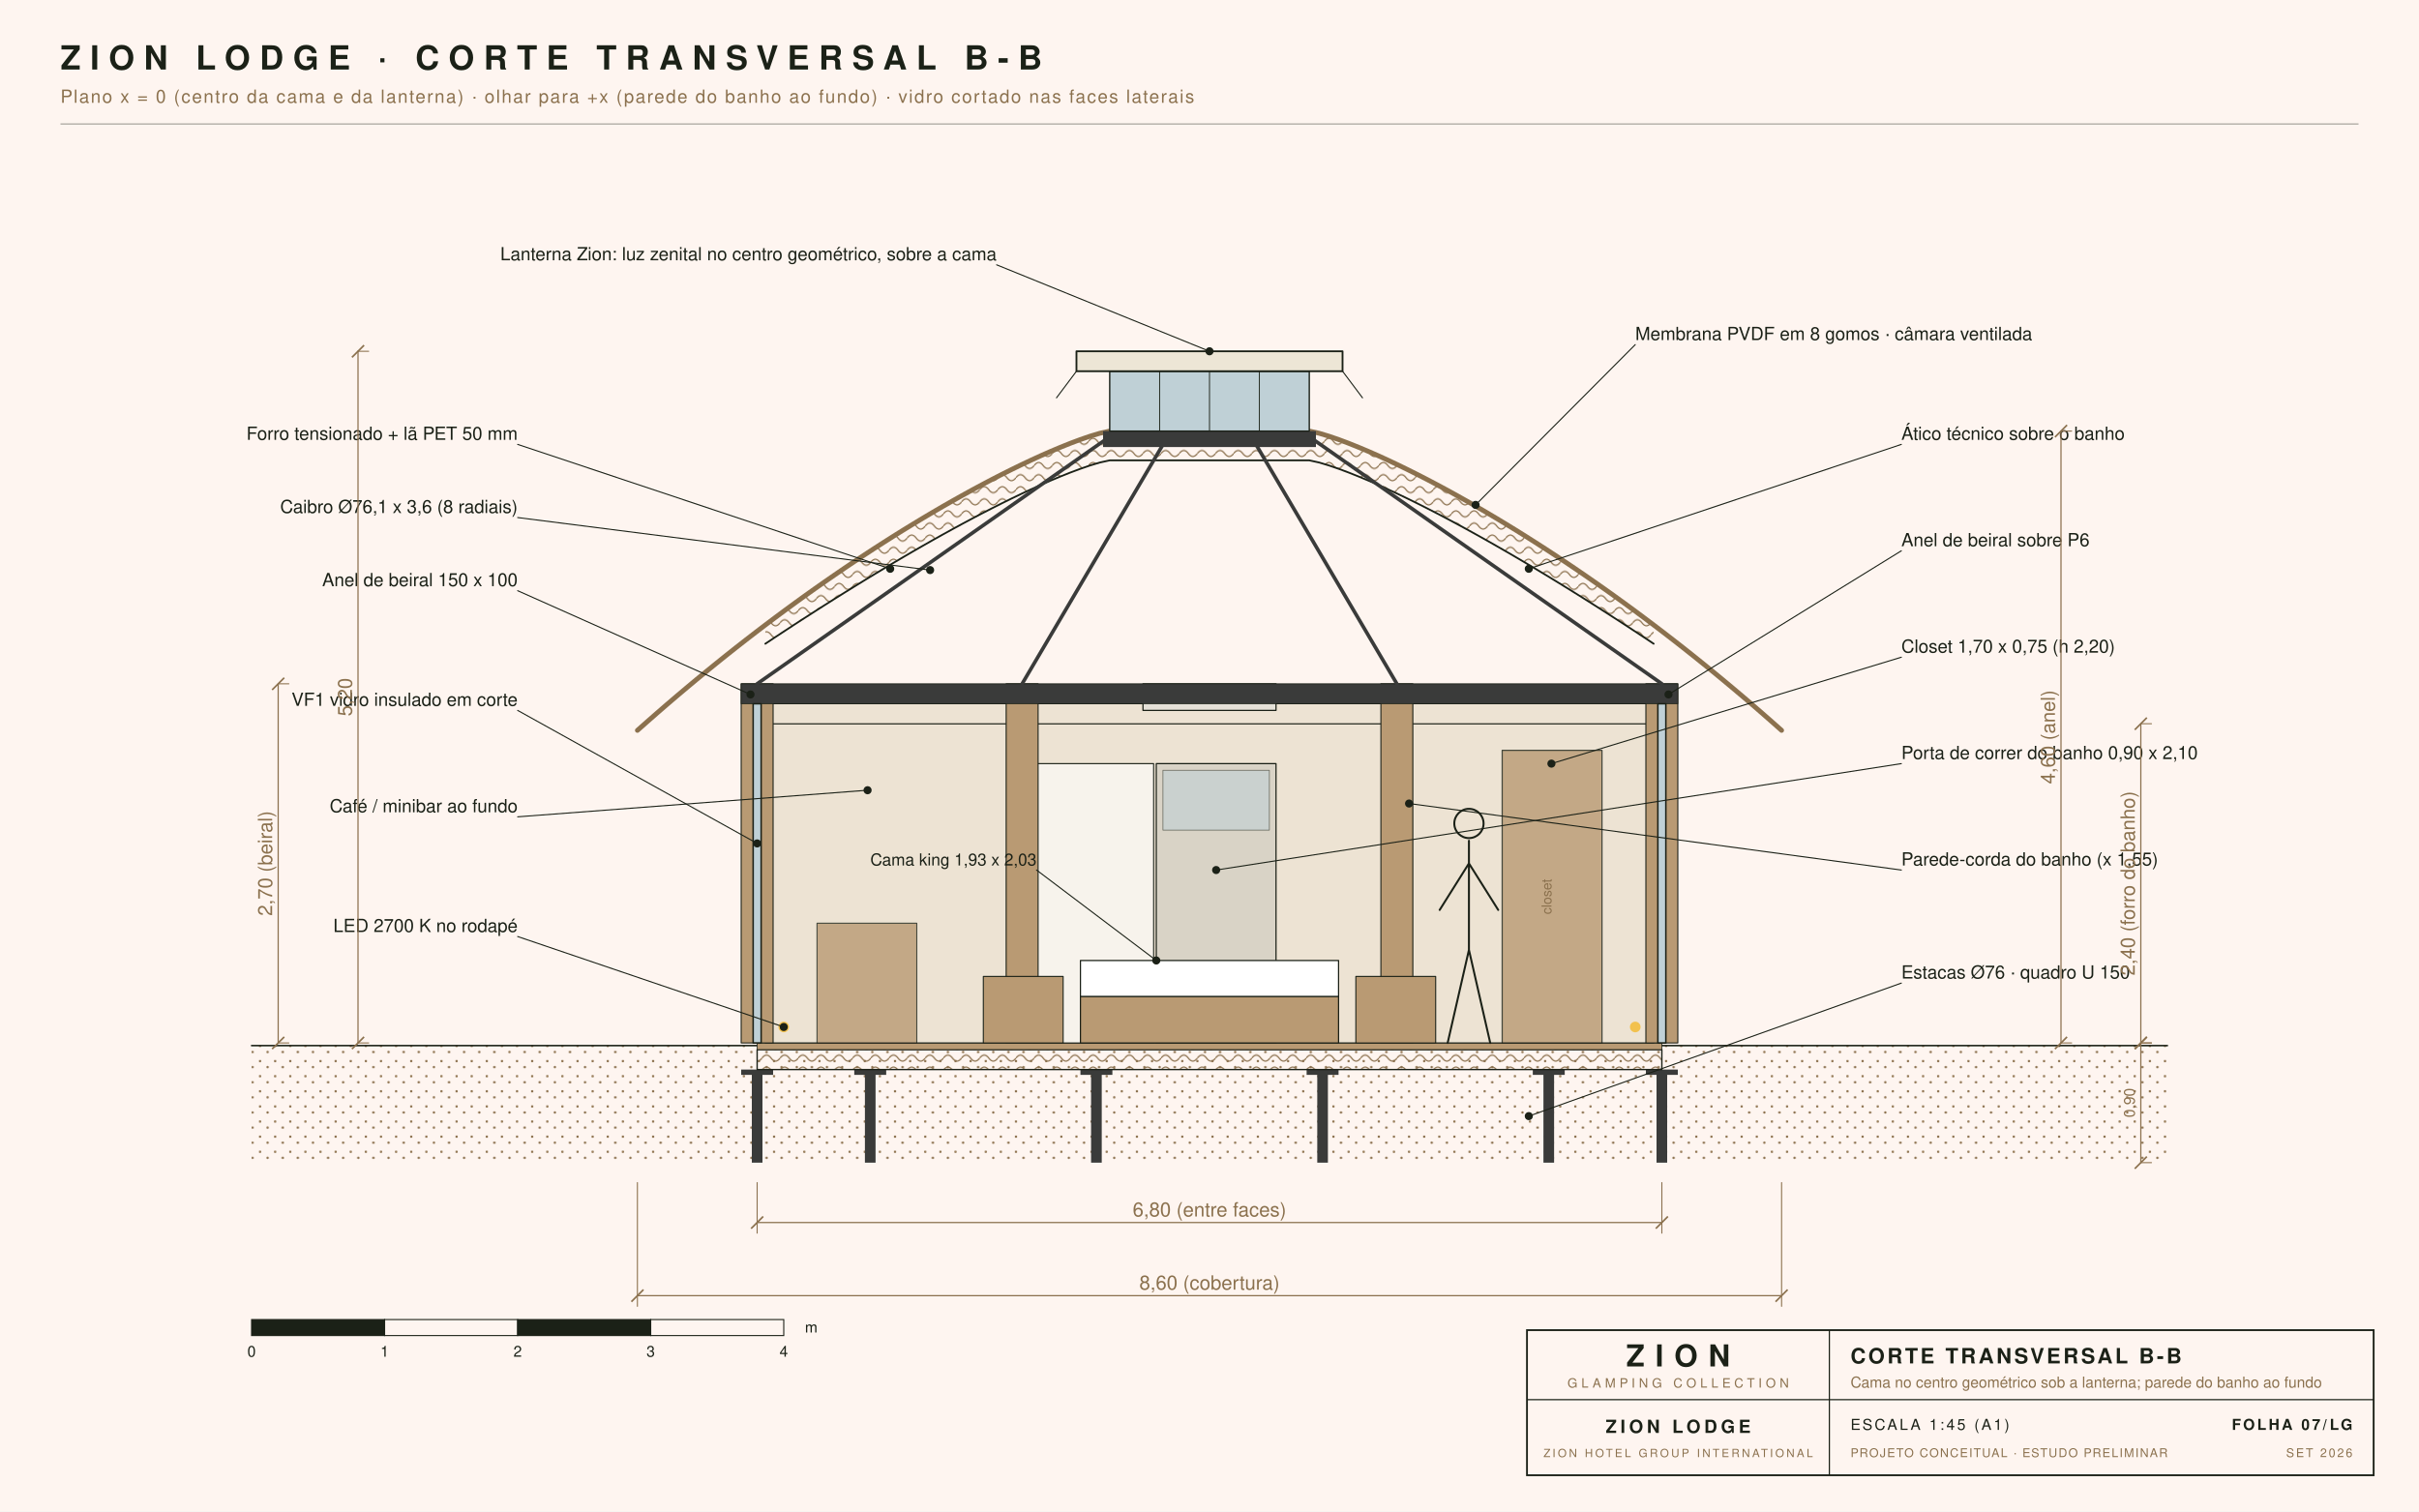
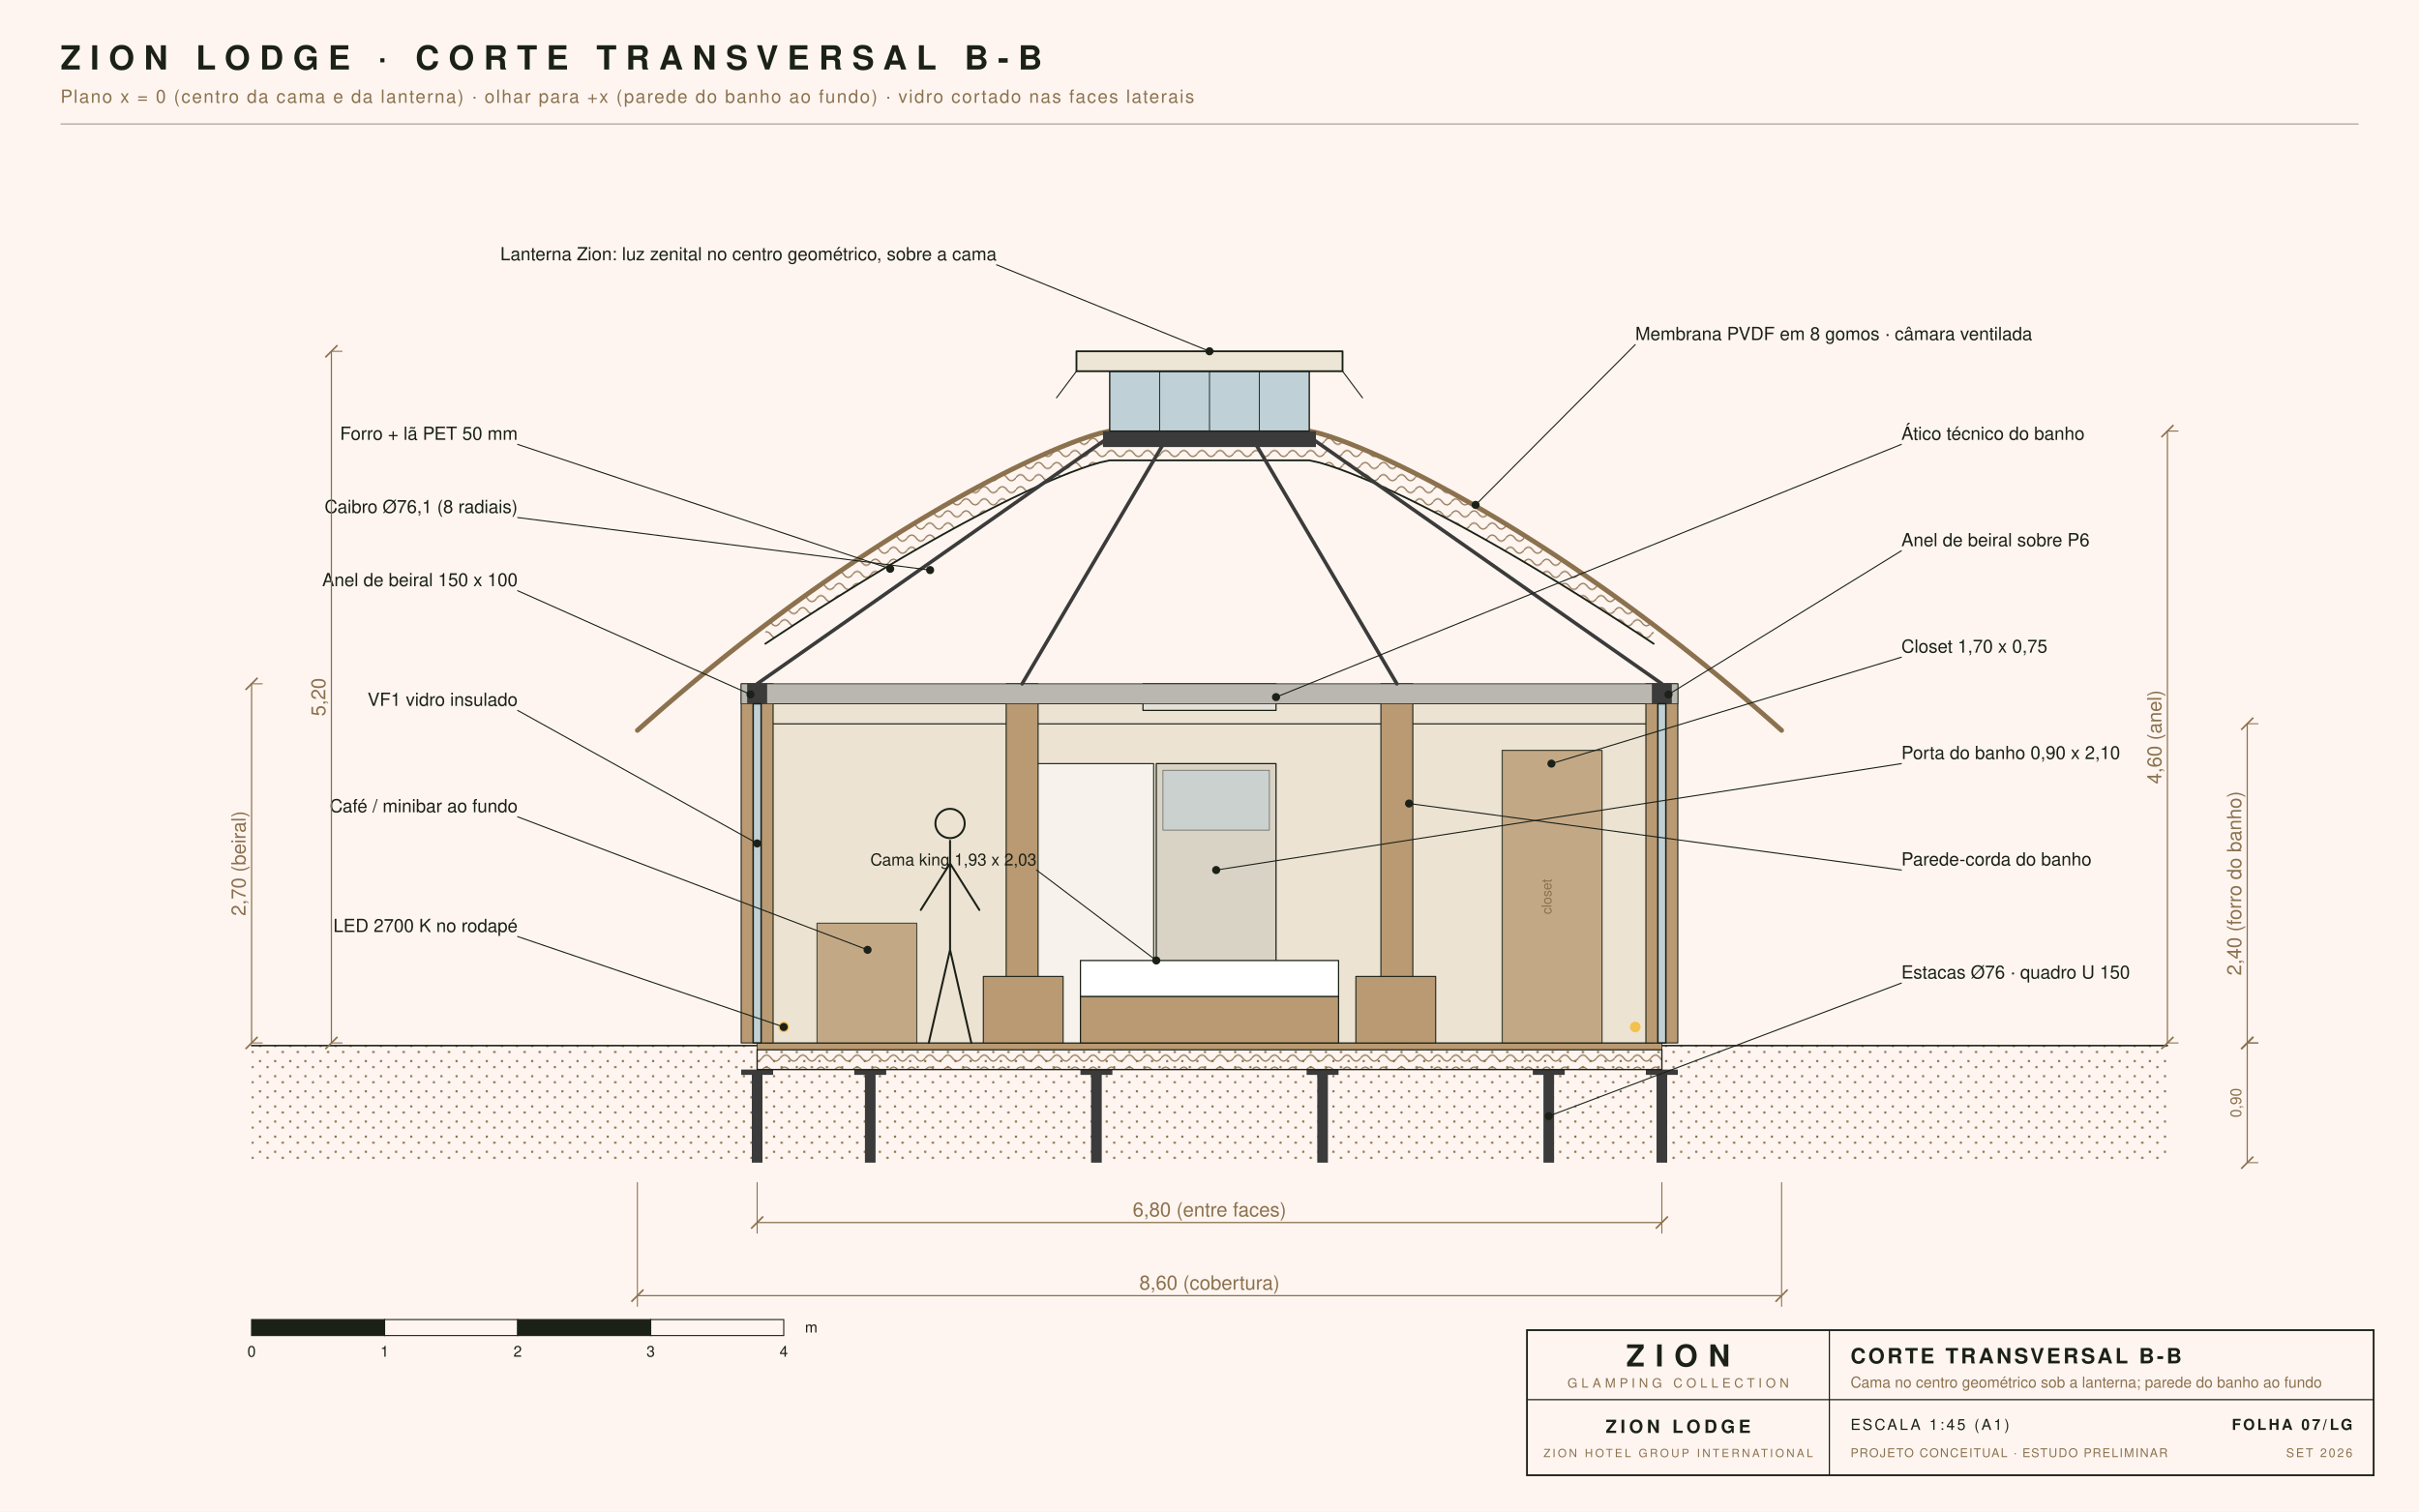
<svg xmlns="http://www.w3.org/2000/svg" viewBox="0 0 1600 1000" width="1600" height="1000" font-family="'DM Sans','Aventa',Helvetica,Arial,sans-serif">
  <defs>
    <pattern id="soil" width="10" height="10" patternUnits="userSpaceOnUse">
      <circle cx="2" cy="2" r="0.8" fill="#8B714E" />
      <circle cx="7" cy="6" r="0.8" fill="#8B714E" />
    </pattern>
    <pattern id="insul" width="12" height="8" patternUnits="userSpaceOnUse">
      <path d="M0 4 Q3 0 6 4 T12 4" fill="none" stroke="#8B714E" stroke-width="0.8" />
    </pattern>
  </defs>
  <rect width="1600" height="1000" fill="#FEF5F0" />
  <text x="40.00" y="46.00" fill="#1B2117" text-anchor="start" style="font-family:'DM Sans','Aventa',Helvetica,Arial,sans-serif;font-size:22px;font-weight:700;letter-spacing:0.28em;">ZION LODGE · CORTE TRANSVERSAL B-B</text>
  <text x="40.00" y="68.00" fill="#8B714E" text-anchor="start" style="font-family:'DM Sans','Aventa',Helvetica,Arial,sans-serif;font-size:12px;font-weight:400;letter-spacing:0.08em;">Plano x = 0 (centro da cama e da lanterna) · olhar para +x (parede do banho ao fundo) · vidro cortado nas faces laterais</text>
  <line x1="40" y1="82" x2="1560" y2="82" stroke="#1B2117" stroke-width="0.6" opacity="0.5" />
  <polygon points="1433.60,769.20 166.40,769.20 166.40,691.76 1433.60,691.76" fill="url(#soil)" stroke="none" stroke-width="1.0" opacity="1.0" stroke-linejoin="round" stroke-linecap="round" />
  <line x1="1433.60" y1="691.76" x2="166.40" y2="691.76" stroke="#1B2117" stroke-width="1.0" opacity="1.0" stroke-linecap="round" />
  <polygon points="1102.72,769.20 1095.68,769.20 1095.68,709.36 1102.72,709.36" fill="#3A3B3A" stroke="none" stroke-width="1.0" opacity="1.0" stroke-linejoin="round" stroke-linecap="round" />
  <polygon points="1109.76,711.12 1088.64,711.12 1088.64,707.60 1109.76,707.60" fill="#3A3B3A" stroke="none" stroke-width="1.0" opacity="1.0" stroke-linejoin="round" stroke-linecap="round" />
  <polygon points="1027.92,769.20 1020.88,769.20 1020.88,709.36 1027.92,709.36" fill="#3A3B3A" stroke="none" stroke-width="1.0" opacity="1.0" stroke-linejoin="round" stroke-linecap="round" />
  <polygon points="1034.96,711.12 1013.84,711.12 1013.84,707.60 1034.96,707.60" fill="#3A3B3A" stroke="none" stroke-width="1.0" opacity="1.0" stroke-linejoin="round" stroke-linecap="round" />
  <polygon points="878.32,769.20 871.28,769.20 871.28,709.36 878.32,709.36" fill="#3A3B3A" stroke="none" stroke-width="1.0" opacity="1.0" stroke-linejoin="round" stroke-linecap="round" />
  <polygon points="885.36,711.12 864.24,711.12 864.24,707.60 885.36,707.60" fill="#3A3B3A" stroke="none" stroke-width="1.0" opacity="1.0" stroke-linejoin="round" stroke-linecap="round" />
  <polygon points="728.72,769.20 721.68,769.20 721.68,709.36 728.72,709.36" fill="#3A3B3A" stroke="none" stroke-width="1.0" opacity="1.0" stroke-linejoin="round" stroke-linecap="round" />
  <polygon points="735.76,711.12 714.64,711.12 714.64,707.60 735.76,707.60" fill="#3A3B3A" stroke="none" stroke-width="1.0" opacity="1.0" stroke-linejoin="round" stroke-linecap="round" />
  <polygon points="579.12,769.20 572.08,769.20 572.08,709.36 579.12,709.36" fill="#3A3B3A" stroke="none" stroke-width="1.0" opacity="1.0" stroke-linejoin="round" stroke-linecap="round" />
  <polygon points="586.16,711.12 565.04,711.12 565.04,707.60 586.16,707.60" fill="#3A3B3A" stroke="none" stroke-width="1.0" opacity="1.0" stroke-linejoin="round" stroke-linecap="round" />
  <polygon points="504.32,769.20 497.28,769.20 497.28,709.36 504.32,709.36" fill="#3A3B3A" stroke="none" stroke-width="1.0" opacity="1.0" stroke-linejoin="round" stroke-linecap="round" />
  <polygon points="511.36,711.12 490.24,711.12 490.24,707.60 511.36,707.60" fill="#3A3B3A" stroke="none" stroke-width="1.0" opacity="1.0" stroke-linejoin="round" stroke-linecap="round" />
  <polygon points="1099.20,707.60 500.80,707.60 500.80,694.40 1099.20,694.40" fill="url(#insul)" stroke="#1B2117" stroke-width="0.9" opacity="1.0" stroke-linejoin="round" stroke-linecap="round" />
  <polygon points="1099.20,694.40 500.80,694.40 500.80,690.00 1099.20,690.00" fill="#B99A73" stroke="#1B2117" stroke-width="0.5" opacity="1.0" stroke-linejoin="round" stroke-linecap="round" />
  <polygon points="1093.73,690.00 506.27,690.00 506.27,478.80 1093.73,478.80" fill="#EDE3D3" stroke="#1B2117" stroke-width="0.8" opacity="1.0" stroke-linejoin="round" stroke-linecap="round" />
  <polygon points="844.00,690.00 764.80,690.00 764.80,505.20 844.00,505.20" fill="#D9D3C6" stroke="#1B2117" stroke-width="0.8" opacity="1.0" stroke-linejoin="round" stroke-linecap="round" />
  <polygon points="839.60,549.20 769.20,549.20 769.20,509.60 839.60,509.60" fill="#BFD0D6" stroke="#1B2117" stroke-width="0.5" opacity="0.6" stroke-linejoin="round" stroke-linecap="round" />
  <polygon points="763.04,690.00 683.84,690.00 683.84,505.20 763.04,505.20" fill="#F7F3EC" stroke="#1B2117" stroke-width="0.7" opacity="1.0" stroke-linejoin="round" stroke-linecap="round" />
  <polygon points="1093.73,478.80 506.27,478.80 506.27,465.60 1093.73,465.60" fill="#EDE3D3" stroke="#1B2117" stroke-width="0.6" opacity="1.0" stroke-linejoin="round" stroke-linecap="round" />
  <polygon points="686.63,690.00 665.51,690.00 665.51,452.40 686.63,452.40" fill="#B99A73" stroke="#1B2117" stroke-width="0.7" opacity="1.0" stroke-linejoin="round" stroke-linecap="round" />
  <polygon points="934.49,690.00 913.37,690.00 913.37,452.40 934.49,452.40" fill="#B99A73" stroke="#1B2117" stroke-width="0.7" opacity="1.0" stroke-linejoin="round" stroke-linecap="round" />
  <polygon points="844.00,470.00 756.00,470.00 756.00,452.40 844.00,452.40" fill="#E5E1D8" stroke="#1B2117" stroke-width="0.8" opacity="1.0" stroke-linejoin="round" stroke-linecap="round" />
  <text x="800.00" y="464.20" fill="#1B2117" text-anchor="middle" style="font-family:'DM Sans','Aventa',Helvetica,Arial,sans-serif;font-size:9px;font-weight:400;letter-spacing:0em;">AC</text>
  <polygon points="606.40,690.00 540.40,690.00 540.40,610.80 606.40,610.80" fill="#B99A73" stroke="#1B2117" stroke-width="0.7" opacity="0.8" stroke-linejoin="round" stroke-linecap="round" />
  <polygon points="1059.60,690.00 993.60,690.00 993.60,496.40 1059.60,496.40" fill="#B99A73" stroke="#1B2117" stroke-width="0.8" opacity="0.8" stroke-linejoin="round" stroke-linecap="round" />
  <text x="1026.16" y="593.20" fill="#8B714E" text-anchor="middle" style="font-family:'DM Sans','Aventa',Helvetica,Arial,sans-serif;font-size:9px;font-weight:400;letter-spacing:0em;" transform="rotate(-90 1026.16 593.20)">closet</text>
  <polygon points="1109.76,690.00 1088.64,690.00 1088.64,452.40 1109.76,452.40" fill="#B99A73" stroke="#1B2117" stroke-width="0.7" opacity="1.0" stroke-linejoin="round" stroke-linecap="round" />
  <polygon points="511.36,690.00 490.24,690.00 490.24,452.40 511.36,452.40" fill="#B99A73" stroke="#1B2117" stroke-width="0.7" opacity="1.0" stroke-linejoin="round" stroke-linecap="round" />
-   <polygon points="1109.76,465.60 490.24,465.60 490.24,452.40 1109.76,452.40" fill="#3A3B3A" stroke="#1B2117" stroke-width="0.5" opacity="1.0" stroke-linejoin="round" stroke-linecap="round" />
+   <polygon points="1109.76,465.60 490.24,465.60 490.24,452.40 1109.76,452.40" fill="#B9B7B0" stroke="#1B2117" stroke-width="0.5" opacity="1.0" stroke-linejoin="round" stroke-linecap="round" />
+   <polygon points="1105.80,465.60 1092.60,465.60 1092.60,452.40 1105.80,452.40" fill="#3A3B3A" stroke="none" stroke-width="1.0" opacity="1.0" stroke-linejoin="round" stroke-linecap="round" />
+   <polygon points="507.40,465.60 494.20,465.60 494.20,452.40 507.40,452.40" fill="#3A3B3A" stroke="none" stroke-width="1.0" opacity="1.0" stroke-linejoin="round" stroke-linecap="round" />
  <polygon points="1101.84,690.00 1096.56,690.00 1096.56,465.60 1101.84,465.60" fill="#BFD0D6" stroke="#1B2117" stroke-width="1.0" opacity="1.0" stroke-linejoin="round" stroke-linecap="round" />
  <polygon points="503.44,690.00 498.16,690.00 498.16,465.60 503.44,465.60" fill="#BFD0D6" stroke="#1B2117" stroke-width="1.0" opacity="1.0" stroke-linejoin="round" stroke-linecap="round" />
  <polygon points="1093.79,413.48 1087.28,408.59 1080.78,403.75 1074.27,398.99 1067.76,394.28 1061.25,389.64 1054.74,385.07 1048.23,380.56 1041.72,376.11 1035.22,371.73 1028.71,367.41 1022.20,363.15 1015.69,358.96 1009.18,354.83 1002.67,350.77 996.17,346.78 989.66,342.85 983.15,338.99 976.64,335.19 970.13,331.47 963.62,327.82 957.12,324.24 950.61,320.74 944.10,317.31 937.59,313.97 931.08,310.71 924.58,307.54 918.07,304.46 911.56,301.48 905.05,298.62 898.54,295.88 892.03,293.27 885.52,290.83 879.02,288.59 872.51,286.63 866.00,285.20 734.00,285.20 727.49,286.63 720.98,288.59 714.48,290.83 707.97,293.27 701.46,295.88 694.95,298.62 688.44,301.48 681.93,304.46 675.42,307.54 668.92,310.71 662.41,313.97 655.90,317.31 649.39,320.74 642.88,324.24 636.38,327.82 629.87,331.47 623.36,335.19 616.85,338.99 610.34,342.85 603.83,346.78 597.33,350.77 590.82,354.83 584.31,358.96 577.80,363.15 571.29,367.41 564.78,371.73 558.27,376.11 551.77,380.56 545.26,385.07 538.75,389.64 532.24,394.28 525.73,398.99 519.23,403.75 512.72,408.59 506.21,413.48 506.21,425.89 512.72,421.57 519.23,417.29 525.73,413.03 532.24,408.81 538.75,404.63 545.26,400.47 551.77,396.36 558.27,392.28 564.78,388.24 571.29,384.23 577.80,380.27 584.31,376.35 590.82,372.47 597.33,368.63 603.83,364.84 610.34,361.10 616.85,357.40 623.36,353.76 629.87,350.17 636.38,346.63 642.88,343.16 649.39,339.74 655.90,336.39 662.41,333.11 668.92,329.90 675.42,326.78 681.93,323.74 688.44,320.79 694.95,317.94 701.46,315.22 707.97,312.62 714.48,310.19 720.98,307.95 727.49,305.99 734.00,304.56 866.00,304.56 872.51,305.99 879.02,307.95 885.52,310.19 892.03,312.62 898.54,315.22 905.05,317.94 911.56,320.79 918.07,323.74 924.58,326.78 931.08,329.90 937.59,333.11 944.10,336.39 950.61,339.74 957.12,343.16 963.62,346.63 970.13,350.17 976.64,353.76 983.15,357.40 989.66,361.10 996.17,364.84 1002.67,368.63 1009.18,372.47 1015.69,376.35 1022.20,380.27 1028.71,384.23 1035.22,388.24 1041.72,392.28 1048.23,396.36 1054.74,400.47 1061.25,404.63 1067.76,408.81 1074.27,413.03 1080.78,417.29 1087.28,421.57 1093.79,425.89" fill="url(#insul)" stroke="none" stroke-width="1.0" opacity="1.0" stroke-linejoin="round" stroke-linecap="round" />
  <polyline points="1178.40,483.20 1171.89,477.43 1165.38,471.72 1158.88,466.09 1152.37,460.52 1145.86,455.03 1139.35,449.60 1132.84,444.24 1126.33,438.95 1119.83,433.72 1113.32,428.56 1106.81,423.47 1100.30,418.44 1093.79,413.48 1087.28,408.59 1080.78,403.75 1074.27,398.99 1067.76,394.28 1061.25,389.64 1054.74,385.07 1048.23,380.56 1041.72,376.11 1035.22,371.73 1028.71,367.41 1022.20,363.15 1015.69,358.96 1009.18,354.83 1002.67,350.77 996.17,346.78 989.66,342.85 983.15,338.99 976.64,335.19 970.13,331.47 963.62,327.82 957.12,324.24 950.61,320.74 944.10,317.31 937.59,313.97 931.08,310.71 924.58,307.54 918.07,304.46 911.56,301.48 905.05,298.62 898.54,295.88 892.03,293.27 885.52,290.83 879.02,288.59 872.51,286.63 866.00,285.20 734.00,285.20 727.49,286.63 720.98,288.59 714.48,290.83 707.97,293.27 701.46,295.88 694.95,298.62 688.44,301.48 681.93,304.46 675.42,307.54 668.92,310.71 662.41,313.97 655.90,317.31 649.39,320.74 642.88,324.24 636.38,327.82 629.87,331.47 623.36,335.19 616.85,338.99 610.34,342.85 603.83,346.78 597.33,350.77 590.82,354.83 584.31,358.96 577.80,363.15 571.29,367.41 564.78,371.73 558.27,376.11 551.77,380.56 545.26,385.07 538.75,389.64 532.24,394.28 525.73,398.99 519.23,403.75 512.72,408.59 506.21,413.48 499.70,418.44 493.19,423.47 486.68,428.56 480.18,433.72 473.67,438.95 467.16,444.24 460.65,449.60 454.14,455.03 447.63,460.52 441.12,466.09 434.62,471.72 428.11,477.43 421.60,483.20" fill="none" stroke="#8B714E" stroke-width="3.2" opacity="1.0" stroke-linejoin="round" stroke-linecap="round" />
  <polyline points="1093.79,425.89 1087.28,421.57 1080.78,417.29 1074.27,413.03 1067.76,408.81 1061.25,404.63 1054.74,400.47 1048.23,396.36 1041.72,392.28 1035.22,388.24 1028.71,384.23 1022.20,380.27 1015.69,376.35 1009.18,372.47 1002.67,368.63 996.17,364.84 989.66,361.10 983.15,357.40 976.64,353.76 970.13,350.17 963.62,346.63 957.12,343.16 950.61,339.74 944.10,336.39 937.59,333.11 931.08,329.90 924.58,326.78 918.07,323.74 911.56,320.79 905.05,317.94 898.54,315.22 892.03,312.62 885.52,310.19 879.02,307.95 872.51,305.99 866.00,304.56 734.00,304.56 727.49,305.99 720.98,307.95 714.48,310.19 707.97,312.62 701.46,315.22 694.95,317.94 688.44,320.79 681.93,323.74 675.42,326.78 668.92,329.90 662.41,333.11 655.90,336.39 649.39,339.74 642.88,343.16 636.38,346.63 629.87,350.17 623.36,353.76 616.85,357.40 610.34,361.10 603.83,364.84 597.33,368.63 590.82,372.47 584.31,376.35 577.80,380.27 571.29,384.23 564.78,388.24 558.27,392.28 551.77,396.36 545.26,400.47 538.75,404.63 532.24,408.81 525.73,413.03 519.23,417.29 512.72,421.57 506.21,425.89" fill="none" stroke="#1B2117" stroke-width="1.2" opacity="1.0" stroke-linejoin="round" stroke-linecap="round" />
  <line x1="1099.20" y1="452.40" x2="860.72" y2="285.20" stroke="#3A3B3A" stroke-width="2.4" opacity="1.0" stroke-linecap="round" />
  <line x1="923.93" y1="452.40" x2="825.52" y2="285.20" stroke="#3A3B3A" stroke-width="2.4" opacity="1.0" stroke-linecap="round" />
  <line x1="676.07" y1="452.40" x2="774.48" y2="285.20" stroke="#3A3B3A" stroke-width="2.4" opacity="1.0" stroke-linecap="round" />
  <line x1="500.80" y1="452.40" x2="739.28" y2="285.20" stroke="#3A3B3A" stroke-width="2.4" opacity="1.0" stroke-linecap="round" />
  <polygon points="870.40,295.76 729.60,295.76 729.60,285.20 870.40,285.20" fill="#3A3B3A" stroke="none" stroke-width="1.0" opacity="1.0" stroke-linejoin="round" stroke-linecap="round" />
  <polygon points="866.00,285.20 734.00,285.20 734.00,245.60 866.00,245.60" fill="#BFD0D6" stroke="#1B2117" stroke-width="0.9" opacity="1.0" stroke-linejoin="round" stroke-linecap="round" />
  <line x1="833.00" y1="285.20" x2="833.00" y2="245.60" stroke="#1B2117" stroke-width="0.6" opacity="1.0" stroke-linecap="round" />
  <line x1="800.00" y1="285.20" x2="800.00" y2="245.60" stroke="#1B2117" stroke-width="0.6" opacity="1.0" stroke-linecap="round" />
  <line x1="767.00" y1="285.20" x2="767.00" y2="245.60" stroke="#1B2117" stroke-width="0.6" opacity="1.0" stroke-linecap="round" />
  <polygon points="888.00,245.60 712.00,245.60 712.00,232.40 888.00,232.40" fill="#EDE6D6" stroke="#1B2117" stroke-width="1.2" opacity="1.0" stroke-linejoin="round" stroke-linecap="round" />
  <line x1="888.00" y1="245.60" x2="901.20" y2="263.20" stroke="#1B2117" stroke-width="0.7" opacity="1.0" stroke-linecap="round" />
  <line x1="712.00" y1="245.60" x2="698.80" y2="263.20" stroke="#1B2117" stroke-width="0.7" opacity="1.0" stroke-linecap="round" />
  <polygon points="885.36,690.00 714.64,690.00 714.64,659.20 885.36,659.20" fill="#B99A73" stroke="#1B2117" stroke-width="0.8" opacity="1.0" stroke-linejoin="round" stroke-linecap="round" />
  <polygon points="885.36,659.20 714.64,659.20 714.64,635.44 885.36,635.44" fill="#FFFFFF" stroke="#1B2117" stroke-width="0.8" opacity="1.0" stroke-linejoin="round" stroke-linecap="round" />
  <polygon points="949.60,690.00 896.80,690.00 896.80,646.00 949.60,646.00" fill="#B99A73" stroke="#1B2117" stroke-width="0.7" opacity="1.0" stroke-linejoin="round" stroke-linecap="round" />
  <polygon points="703.20,690.00 650.40,690.00 650.40,646.00 703.20,646.00" fill="#B99A73" stroke="#1B2117" stroke-width="0.7" opacity="1.0" stroke-linejoin="round" stroke-linecap="round" />
  <circle cx="1081.60" cy="679.44" r="3.52" fill="#F2C14E" stroke="none" stroke-width="1.0" opacity="1.0" />
  <circle cx="518.40" cy="679.44" r="3.52" fill="#F2C14E" stroke="none" stroke-width="1.0" opacity="1.0" />
-   <g transform="translate(971.6,690.0) scale(0.880)">
+   <g transform="translate(628.4,690.0) scale(0.880)">
    <circle cx="0" cy="-165" r="11" fill="none" stroke="#1B2117" stroke-width="1.5" />
    <path d="M0 -152 V-70 M0 -70 L-16 0 M0 -70 L16 0 M-22 -100 L0 -135 L22 -100" fill="none" stroke="#1B2117" stroke-width="1.5" stroke-linecap="round" />
  </g>
  <line x1="800.00" y1="232.40" x2="659.20" y2="175.20" stroke="#1B2117" stroke-width="0.7" opacity="1.0" stroke-linecap="round" />
  <circle cx="800.00" cy="232.40" r="2.2" fill="#1B2117" stroke="#1B2117" stroke-width="1.0" />
  <text x="659.20" y="172.20" fill="#1B2117" text-anchor="end" style="font-family:'DM Sans','Aventa',Helvetica,Arial,sans-serif;font-size:12px;font-weight:400;letter-spacing:0em;">Lanterna Zion: luz zenital no centro geométrico, sobre a cama</text>
  <line x1="976.00" y1="334.04" x2="1081.60" y2="228.00" stroke="#1B2117" stroke-width="0.7" opacity="1.0" stroke-linecap="round" />
  <circle cx="976.00" cy="334.04" r="2.2" fill="#1B2117" stroke="#1B2117" stroke-width="1.0" />
  <text x="1081.60" y="225.00" fill="#1B2117" text-anchor="start" style="font-family:'DM Sans','Aventa',Helvetica,Arial,sans-serif;font-size:12px;font-weight:400;letter-spacing:0em;">Membrana PVDF em 8 gomos · câmara ventilada</text>
  <line x1="588.80" y1="376.30" x2="342.40" y2="294.00" stroke="#1B2117" stroke-width="0.7" opacity="1.0" stroke-linecap="round" />
  <circle cx="588.80" cy="376.30" r="2.2" fill="#1B2117" stroke="#1B2117" stroke-width="1.0" />
-   <text x="342.40" y="291.00" fill="#1B2117" text-anchor="end" style="font-family:'DM Sans','Aventa',Helvetica,Arial,sans-serif;font-size:12px;font-weight:400;letter-spacing:0em;">Forro tensionado + lã PET 50 mm</text>
+   <text x="342.40" y="291.00" fill="#1B2117" text-anchor="end" style="font-family:'DM Sans','Aventa',Helvetica,Arial,sans-serif;font-size:12px;font-weight:400;letter-spacing:0em;">Forro + lã PET 50 mm</text>
  <line x1="615.20" y1="377.16" x2="342.40" y2="342.40" stroke="#1B2117" stroke-width="0.7" opacity="1.0" stroke-linecap="round" />
  <circle cx="615.20" cy="377.16" r="2.2" fill="#1B2117" stroke="#1B2117" stroke-width="1.0" />
-   <text x="342.40" y="339.40" fill="#1B2117" text-anchor="end" style="font-family:'DM Sans','Aventa',Helvetica,Arial,sans-serif;font-size:12px;font-weight:400;letter-spacing:0em;">Caibro Ø76,1 x 3,6 (8 radiais)</text>
+   <text x="342.40" y="339.40" fill="#1B2117" text-anchor="end" style="font-family:'DM Sans','Aventa',Helvetica,Arial,sans-serif;font-size:12px;font-weight:400;letter-spacing:0em;">Caibro Ø76,1 (8 radiais)</text>
  <line x1="496.40" y1="459.44" x2="342.40" y2="390.80" stroke="#1B2117" stroke-width="0.7" opacity="1.0" stroke-linecap="round" />
  <circle cx="496.40" cy="459.44" r="2.2" fill="#1B2117" stroke="#1B2117" stroke-width="1.0" />
  <text x="342.40" y="387.80" fill="#1B2117" text-anchor="end" style="font-family:'DM Sans','Aventa',Helvetica,Arial,sans-serif;font-size:12px;font-weight:400;letter-spacing:0em;">Anel de beiral 150 x 100</text>
  <line x1="500.80" y1="558.00" x2="342.40" y2="470.00" stroke="#1B2117" stroke-width="0.7" opacity="1.0" stroke-linecap="round" />
  <circle cx="500.80" cy="558.00" r="2.2" fill="#1B2117" stroke="#1B2117" stroke-width="1.0" />
-   <text x="342.40" y="467.00" fill="#1B2117" text-anchor="end" style="font-family:'DM Sans','Aventa',Helvetica,Arial,sans-serif;font-size:12px;font-weight:400;letter-spacing:0em;">VF1 vidro insulado em corte</text>
-   <line x1="573.84" y1="522.80" x2="342.40" y2="540.40" stroke="#1B2117" stroke-width="0.7" opacity="1.0" stroke-linecap="round" />
-   <circle cx="573.84" cy="522.80" r="2.2" fill="#1B2117" stroke="#1B2117" stroke-width="1.0" />
+   <text x="342.40" y="467.00" fill="#1B2117" text-anchor="end" style="font-family:'DM Sans','Aventa',Helvetica,Arial,sans-serif;font-size:12px;font-weight:400;letter-spacing:0em;">VF1 vidro insulado</text>
+   <line x1="573.84" y1="628.40" x2="342.40" y2="540.40" stroke="#1B2117" stroke-width="0.7" opacity="1.0" stroke-linecap="round" />
+   <circle cx="573.84" cy="628.40" r="2.2" fill="#1B2117" stroke="#1B2117" stroke-width="1.0" />
  <text x="342.40" y="537.40" fill="#1B2117" text-anchor="end" style="font-family:'DM Sans','Aventa',Helvetica,Arial,sans-serif;font-size:12px;font-weight:400;letter-spacing:0em;">Café / minibar ao fundo</text>
  <line x1="518.40" y1="679.44" x2="342.40" y2="619.60" stroke="#1B2117" stroke-width="0.7" opacity="1.0" stroke-linecap="round" />
  <circle cx="518.40" cy="679.44" r="2.2" fill="#1B2117" stroke="#1B2117" stroke-width="1.0" />
  <text x="342.40" y="616.60" fill="#1B2117" text-anchor="end" style="font-family:'DM Sans','Aventa',Helvetica,Arial,sans-serif;font-size:12px;font-weight:400;letter-spacing:0em;">LED 2700 K no rodapé</text>
-   <line x1="1011.20" y1="376.30" x2="1257.60" y2="294.00" stroke="#1B2117" stroke-width="0.7" opacity="1.0" stroke-linecap="round" />
-   <circle cx="1011.20" cy="376.30" r="2.2" fill="#1B2117" stroke="#1B2117" stroke-width="1.0" />
-   <text x="1257.60" y="291.00" fill="#1B2117" text-anchor="start" style="font-family:'DM Sans','Aventa',Helvetica,Arial,sans-serif;font-size:12px;font-weight:400;letter-spacing:0em;">Ático técnico sobre o banho</text>
+   <line x1="844.00" y1="461.20" x2="1257.60" y2="294.00" stroke="#1B2117" stroke-width="0.7" opacity="1.0" stroke-linecap="round" />
+   <circle cx="844.00" cy="461.20" r="2.2" fill="#1B2117" stroke="#1B2117" stroke-width="1.0" />
+   <text x="1257.60" y="291.00" fill="#1B2117" text-anchor="start" style="font-family:'DM Sans','Aventa',Helvetica,Arial,sans-serif;font-size:12px;font-weight:400;letter-spacing:0em;">Ático técnico do banho</text>
  <line x1="1103.60" y1="459.44" x2="1257.60" y2="364.40" stroke="#1B2117" stroke-width="0.7" opacity="1.0" stroke-linecap="round" />
  <circle cx="1103.60" cy="459.44" r="2.2" fill="#1B2117" stroke="#1B2117" stroke-width="1.0" />
  <text x="1257.60" y="361.40" fill="#1B2117" text-anchor="start" style="font-family:'DM Sans','Aventa',Helvetica,Arial,sans-serif;font-size:12px;font-weight:400;letter-spacing:0em;">Anel de beiral sobre P6</text>
  <line x1="1026.16" y1="505.20" x2="1257.60" y2="434.80" stroke="#1B2117" stroke-width="0.7" opacity="1.0" stroke-linecap="round" />
  <circle cx="1026.16" cy="505.20" r="2.2" fill="#1B2117" stroke="#1B2117" stroke-width="1.0" />
-   <text x="1257.60" y="431.80" fill="#1B2117" text-anchor="start" style="font-family:'DM Sans','Aventa',Helvetica,Arial,sans-serif;font-size:12px;font-weight:400;letter-spacing:0em;">Closet 1,70 x 0,75 (h 2,20)</text>
+   <text x="1257.60" y="431.80" fill="#1B2117" text-anchor="start" style="font-family:'DM Sans','Aventa',Helvetica,Arial,sans-serif;font-size:12px;font-weight:400;letter-spacing:0em;">Closet 1,70 x 0,75</text>
  <line x1="804.40" y1="575.60" x2="1257.60" y2="505.20" stroke="#1B2117" stroke-width="0.7" opacity="1.0" stroke-linecap="round" />
  <circle cx="804.40" cy="575.60" r="2.2" fill="#1B2117" stroke="#1B2117" stroke-width="1.0" />
-   <text x="1257.60" y="502.20" fill="#1B2117" text-anchor="start" style="font-family:'DM Sans','Aventa',Helvetica,Arial,sans-serif;font-size:12px;font-weight:400;letter-spacing:0em;">Porta de correr do banho 0,90 x 2,10</text>
+   <text x="1257.60" y="502.20" fill="#1B2117" text-anchor="start" style="font-family:'DM Sans','Aventa',Helvetica,Arial,sans-serif;font-size:12px;font-weight:400;letter-spacing:0em;">Porta do banho 0,90 x 2,10</text>
  <line x1="932.00" y1="531.60" x2="1257.60" y2="575.60" stroke="#1B2117" stroke-width="0.7" opacity="1.0" stroke-linecap="round" />
  <circle cx="932.00" cy="531.60" r="2.2" fill="#1B2117" stroke="#1B2117" stroke-width="1.0" />
-   <text x="1257.60" y="572.60" fill="#1B2117" text-anchor="start" style="font-family:'DM Sans','Aventa',Helvetica,Arial,sans-serif;font-size:12px;font-weight:400;letter-spacing:0em;">Parede-corda do banho (x 1,55)</text>
-   <line x1="1011.20" y1="738.40" x2="1257.60" y2="650.40" stroke="#1B2117" stroke-width="0.7" opacity="1.0" stroke-linecap="round" />
-   <circle cx="1011.20" cy="738.40" r="2.2" fill="#1B2117" stroke="#1B2117" stroke-width="1.0" />
+   <text x="1257.60" y="572.60" fill="#1B2117" text-anchor="start" style="font-family:'DM Sans','Aventa',Helvetica,Arial,sans-serif;font-size:12px;font-weight:400;letter-spacing:0em;">Parede-corda do banho</text>
+   <line x1="1024.40" y1="738.40" x2="1257.60" y2="650.40" stroke="#1B2117" stroke-width="0.7" opacity="1.0" stroke-linecap="round" />
+   <circle cx="1024.40" cy="738.40" r="2.2" fill="#1B2117" stroke="#1B2117" stroke-width="1.0" />
  <text x="1257.60" y="647.40" fill="#1B2117" text-anchor="start" style="font-family:'DM Sans','Aventa',Helvetica,Arial,sans-serif;font-size:12px;font-weight:400;letter-spacing:0em;">Estacas Ø76 · quadro U 150</text>
  <line x1="764.80" y1="635.44" x2="685.60" y2="575.60" stroke="#1B2117" stroke-width="0.7" opacity="1.0" stroke-linecap="round" />
  <circle cx="764.80" cy="635.44" r="2.2" fill="#1B2117" stroke="#1B2117" stroke-width="1.0" />
  <text x="685.60" y="572.60" fill="#1B2117" text-anchor="end" style="font-family:'DM Sans','Aventa',Helvetica,Arial,sans-serif;font-size:11px;font-weight:400;letter-spacing:0em;">Cama king 1,93 x 2,03</text>
  <line x1="1099.20" y1="782.40" x2="1099.20" y2="815.84" stroke="#8B714E" stroke-width="0.7" opacity="1.0" stroke-linecap="round" />
  <line x1="500.80" y1="782.40" x2="500.80" y2="815.84" stroke="#8B714E" stroke-width="0.7" opacity="1.0" stroke-linecap="round" />
  <line x1="1099.20" y1="808.80" x2="500.80" y2="808.80" stroke="#8B714E" stroke-width="0.8" opacity="1.0" stroke-linecap="round" />
  <line x1="1095.2" y1="812.8" x2="1103.2" y2="804.8" stroke="#8B714E" stroke-width="1.1" />
  <line x1="496.8" y1="812.8" x2="504.8" y2="804.8" stroke="#8B714E" stroke-width="1.1" />
  <text x="800.00" y="804.80" fill="#8B714E" text-anchor="middle" style="font-family:'DM Sans','Aventa',Helvetica,Arial,sans-serif;font-size:13px;font-weight:400;letter-spacing:0em;">6,80 (entre faces)</text>
  <line x1="1178.40" y1="782.40" x2="1178.40" y2="864.24" stroke="#8B714E" stroke-width="0.7" opacity="1.0" stroke-linecap="round" />
  <line x1="421.60" y1="782.40" x2="421.60" y2="864.24" stroke="#8B714E" stroke-width="0.7" opacity="1.0" stroke-linecap="round" />
  <line x1="1178.40" y1="857.20" x2="421.60" y2="857.20" stroke="#8B714E" stroke-width="0.8" opacity="1.0" stroke-linecap="round" />
  <line x1="1174.4" y1="861.2" x2="1182.4" y2="853.2" stroke="#8B714E" stroke-width="1.1" />
  <line x1="417.6" y1="861.2" x2="425.6" y2="853.2" stroke="#8B714E" stroke-width="1.1" />
  <text x="800.00" y="853.20" fill="#8B714E" text-anchor="middle" style="font-family:'DM Sans','Aventa',Helvetica,Arial,sans-serif;font-size:13px;font-weight:400;letter-spacing:0em;">8,60 (cobertura)</text>
-   <line x1="236.80" y1="690.00" x2="243.84" y2="690.00" stroke="#8B714E" stroke-width="0.7" opacity="1.0" stroke-linecap="round" />
-   <line x1="236.80" y1="232.40" x2="243.84" y2="232.40" stroke="#8B714E" stroke-width="0.7" opacity="1.0" stroke-linecap="round" />
-   <line x1="236.80" y1="690.00" x2="236.80" y2="232.40" stroke="#8B714E" stroke-width="0.8" opacity="1.0" stroke-linecap="round" />
-   <line x1="232.8" y1="694.0" x2="240.8" y2="686.0" stroke="#8B714E" stroke-width="1.1" />
-   <line x1="232.8" y1="236.4" x2="240.8" y2="228.4" stroke="#8B714E" stroke-width="1.1" />
-   <text x="236.80" y="457.20" fill="#8B714E" text-anchor="middle" style="font-family:'DM Sans','Aventa',Helvetica,Arial,sans-serif;font-size:13px;font-weight:400;letter-spacing:0em;" transform="rotate(-90 236.80 461.20)">5,20</text>
-   <line x1="184.00" y1="690.00" x2="191.04" y2="690.00" stroke="#8B714E" stroke-width="0.7" opacity="1.0" stroke-linecap="round" />
-   <line x1="184.00" y1="452.40" x2="191.04" y2="452.40" stroke="#8B714E" stroke-width="0.7" opacity="1.0" stroke-linecap="round" />
-   <line x1="184.00" y1="690.00" x2="184.00" y2="452.40" stroke="#8B714E" stroke-width="0.8" opacity="1.0" stroke-linecap="round" />
-   <line x1="180.0" y1="694.0" x2="188.0" y2="686.0" stroke="#8B714E" stroke-width="1.1" />
-   <line x1="180.0" y1="456.4" x2="188.0" y2="448.4" stroke="#8B714E" stroke-width="1.1" />
-   <text x="184.00" y="567.20" fill="#8B714E" text-anchor="middle" style="font-family:'DM Sans','Aventa',Helvetica,Arial,sans-serif;font-size:13px;font-weight:400;letter-spacing:0em;" transform="rotate(-90 184.00 571.20)">2,70 (beiral)</text>
-   <line x1="1363.20" y1="690.00" x2="1370.24" y2="690.00" stroke="#8B714E" stroke-width="0.7" opacity="1.0" stroke-linecap="round" />
-   <line x1="1363.20" y1="285.20" x2="1370.24" y2="285.20" stroke="#8B714E" stroke-width="0.7" opacity="1.0" stroke-linecap="round" />
-   <line x1="1363.20" y1="690.00" x2="1363.20" y2="285.20" stroke="#8B714E" stroke-width="0.8" opacity="1.0" stroke-linecap="round" />
-   <line x1="1359.2" y1="694.0" x2="1367.2" y2="686.0" stroke="#8B714E" stroke-width="1.1" />
-   <line x1="1359.2" y1="289.2" x2="1367.2" y2="281.2" stroke="#8B714E" stroke-width="1.1" />
-   <text x="1363.20" y="483.60" fill="#8B714E" text-anchor="middle" style="font-family:'DM Sans','Aventa',Helvetica,Arial,sans-serif;font-size:13px;font-weight:400;letter-spacing:0em;" transform="rotate(-90 1363.20 487.60)">4,60 (anel)</text>
-   <line x1="1416.00" y1="690.00" x2="1423.04" y2="690.00" stroke="#8B714E" stroke-width="0.7" opacity="1.0" stroke-linecap="round" />
-   <line x1="1416.00" y1="478.80" x2="1423.04" y2="478.80" stroke="#8B714E" stroke-width="0.7" opacity="1.0" stroke-linecap="round" />
-   <line x1="1416.00" y1="690.00" x2="1416.00" y2="478.80" stroke="#8B714E" stroke-width="0.8" opacity="1.0" stroke-linecap="round" />
-   <line x1="1412.0" y1="694.0" x2="1420.0" y2="686.0" stroke="#8B714E" stroke-width="1.1" />
-   <line x1="1412.0" y1="482.8" x2="1420.0" y2="474.8" stroke="#8B714E" stroke-width="1.1" />
-   <text x="1416.00" y="580.40" fill="#8B714E" text-anchor="middle" style="font-family:'DM Sans','Aventa',Helvetica,Arial,sans-serif;font-size:13px;font-weight:400;letter-spacing:0em;" transform="rotate(-90 1416.00 584.40)">2,40 (forro do banho)</text>
-   <line x1="1416.00" y1="769.20" x2="1423.04" y2="769.20" stroke="#8B714E" stroke-width="0.7" opacity="1.0" stroke-linecap="round" />
-   <line x1="1416.00" y1="690.00" x2="1423.04" y2="690.00" stroke="#8B714E" stroke-width="0.7" opacity="1.0" stroke-linecap="round" />
-   <line x1="1416.00" y1="769.20" x2="1416.00" y2="690.00" stroke="#8B714E" stroke-width="0.8" opacity="1.0" stroke-linecap="round" />
-   <line x1="1412.0" y1="773.2" x2="1420.0" y2="765.2" stroke="#8B714E" stroke-width="1.1" />
-   <line x1="1412.0" y1="694.0" x2="1420.0" y2="686.0" stroke="#8B714E" stroke-width="1.1" />
-   <text x="1416.00" y="725.60" fill="#8B714E" text-anchor="middle" style="font-family:'DM Sans','Aventa',Helvetica,Arial,sans-serif;font-size:10px;font-weight:400;letter-spacing:0em;" transform="rotate(-90 1416.00 729.60)">0,90</text>
+   <line x1="219.20" y1="690.00" x2="226.24" y2="690.00" stroke="#8B714E" stroke-width="0.7" opacity="1.0" stroke-linecap="round" />
+   <line x1="219.20" y1="232.40" x2="226.24" y2="232.40" stroke="#8B714E" stroke-width="0.7" opacity="1.0" stroke-linecap="round" />
+   <line x1="219.20" y1="690.00" x2="219.20" y2="232.40" stroke="#8B714E" stroke-width="0.8" opacity="1.0" stroke-linecap="round" />
+   <line x1="215.2" y1="694.0" x2="223.2" y2="686.0" stroke="#8B714E" stroke-width="1.1" />
+   <line x1="215.2" y1="236.4" x2="223.2" y2="228.4" stroke="#8B714E" stroke-width="1.1" />
+   <text x="219.20" y="457.20" fill="#8B714E" text-anchor="middle" style="font-family:'DM Sans','Aventa',Helvetica,Arial,sans-serif;font-size:13px;font-weight:400;letter-spacing:0em;" transform="rotate(-90 219.20 461.20)">5,20</text>
+   <line x1="166.40" y1="690.00" x2="173.44" y2="690.00" stroke="#8B714E" stroke-width="0.7" opacity="1.0" stroke-linecap="round" />
+   <line x1="166.40" y1="452.40" x2="173.44" y2="452.40" stroke="#8B714E" stroke-width="0.7" opacity="1.0" stroke-linecap="round" />
+   <line x1="166.40" y1="690.00" x2="166.40" y2="452.40" stroke="#8B714E" stroke-width="0.8" opacity="1.0" stroke-linecap="round" />
+   <line x1="162.4" y1="694.0" x2="170.4" y2="686.0" stroke="#8B714E" stroke-width="1.1" />
+   <line x1="162.4" y1="456.4" x2="170.4" y2="448.4" stroke="#8B714E" stroke-width="1.1" />
+   <text x="166.40" y="567.20" fill="#8B714E" text-anchor="middle" style="font-family:'DM Sans','Aventa',Helvetica,Arial,sans-serif;font-size:13px;font-weight:400;letter-spacing:0em;" transform="rotate(-90 166.40 571.20)">2,70 (beiral)</text>
+   <line x1="1433.60" y1="690.00" x2="1440.64" y2="690.00" stroke="#8B714E" stroke-width="0.7" opacity="1.0" stroke-linecap="round" />
+   <line x1="1433.60" y1="285.20" x2="1440.64" y2="285.20" stroke="#8B714E" stroke-width="0.7" opacity="1.0" stroke-linecap="round" />
+   <line x1="1433.60" y1="690.00" x2="1433.60" y2="285.20" stroke="#8B714E" stroke-width="0.8" opacity="1.0" stroke-linecap="round" />
+   <line x1="1429.6" y1="694.0" x2="1437.6" y2="686.0" stroke="#8B714E" stroke-width="1.1" />
+   <line x1="1429.6" y1="289.2" x2="1437.6" y2="281.2" stroke="#8B714E" stroke-width="1.1" />
+   <text x="1433.60" y="483.60" fill="#8B714E" text-anchor="middle" style="font-family:'DM Sans','Aventa',Helvetica,Arial,sans-serif;font-size:13px;font-weight:400;letter-spacing:0em;" transform="rotate(-90 1433.60 487.60)">4,60 (anel)</text>
+   <line x1="1486.40" y1="690.00" x2="1493.44" y2="690.00" stroke="#8B714E" stroke-width="0.7" opacity="1.0" stroke-linecap="round" />
+   <line x1="1486.40" y1="478.80" x2="1493.44" y2="478.80" stroke="#8B714E" stroke-width="0.7" opacity="1.0" stroke-linecap="round" />
+   <line x1="1486.40" y1="690.00" x2="1486.40" y2="478.80" stroke="#8B714E" stroke-width="0.8" opacity="1.0" stroke-linecap="round" />
+   <line x1="1482.4" y1="694.0" x2="1490.4" y2="686.0" stroke="#8B714E" stroke-width="1.1" />
+   <line x1="1482.4" y1="482.8" x2="1490.4" y2="474.8" stroke="#8B714E" stroke-width="1.1" />
+   <text x="1486.40" y="580.40" fill="#8B714E" text-anchor="middle" style="font-family:'DM Sans','Aventa',Helvetica,Arial,sans-serif;font-size:13px;font-weight:400;letter-spacing:0em;" transform="rotate(-90 1486.40 584.40)">2,40 (forro do banho)</text>
+   <line x1="1486.40" y1="769.20" x2="1493.44" y2="769.20" stroke="#8B714E" stroke-width="0.7" opacity="1.0" stroke-linecap="round" />
+   <line x1="1486.40" y1="690.00" x2="1493.44" y2="690.00" stroke="#8B714E" stroke-width="0.7" opacity="1.0" stroke-linecap="round" />
+   <line x1="1486.40" y1="769.20" x2="1486.40" y2="690.00" stroke="#8B714E" stroke-width="0.8" opacity="1.0" stroke-linecap="round" />
+   <line x1="1482.4" y1="773.2" x2="1490.4" y2="765.2" stroke="#8B714E" stroke-width="1.1" />
+   <line x1="1482.4" y1="694.0" x2="1490.4" y2="686.0" stroke="#8B714E" stroke-width="1.1" />
+   <text x="1486.40" y="725.60" fill="#8B714E" text-anchor="middle" style="font-family:'DM Sans','Aventa',Helvetica,Arial,sans-serif;font-size:10px;font-weight:400;letter-spacing:0em;" transform="rotate(-90 1486.40 729.60)">0,90</text>
  <rect x="166.4" y="873.0" width="88.0" height="10.6" fill="#1B2117" stroke="#1B2117" stroke-width="0.7" />
  <rect x="254.4" y="873.0" width="88.0" height="10.6" fill="#FEF5F0" stroke="#1B2117" stroke-width="0.7" />
  <rect x="342.4" y="873.0" width="88.0" height="10.6" fill="#1B2117" stroke="#1B2117" stroke-width="0.7" />
  <rect x="430.4" y="873.0" width="88.0" height="10.6" fill="#FEF5F0" stroke="#1B2117" stroke-width="0.7" />
  <text x="166.40" y="897.60" fill="#1B2117" text-anchor="middle" style="font-family:'DM Sans','Aventa',Helvetica,Arial,sans-serif;font-size:10px;font-weight:400;letter-spacing:0em;">0</text>
  <text x="254.40" y="897.60" fill="#1B2117" text-anchor="middle" style="font-family:'DM Sans','Aventa',Helvetica,Arial,sans-serif;font-size:10px;font-weight:400;letter-spacing:0em;">1</text>
  <text x="342.40" y="897.60" fill="#1B2117" text-anchor="middle" style="font-family:'DM Sans','Aventa',Helvetica,Arial,sans-serif;font-size:10px;font-weight:400;letter-spacing:0em;">2</text>
  <text x="430.40" y="897.60" fill="#1B2117" text-anchor="middle" style="font-family:'DM Sans','Aventa',Helvetica,Arial,sans-serif;font-size:10px;font-weight:400;letter-spacing:0em;">3</text>
  <text x="518.40" y="897.60" fill="#1B2117" text-anchor="middle" style="font-family:'DM Sans','Aventa',Helvetica,Arial,sans-serif;font-size:10px;font-weight:400;letter-spacing:0em;">4</text>
  <text x="532.40" y="881.60" fill="#1B2117" text-anchor="start" style="font-family:'DM Sans','Aventa',Helvetica,Arial,sans-serif;font-size:10px;font-weight:400;letter-spacing:0em;">m</text>
  <rect x="1010" y="880" width="560" height="96" fill="#FEF5F0" stroke="#1B2117" stroke-width="1.2" />
  <line x1="1210" y1="880" x2="1210" y2="976" stroke="#1B2117" stroke-width="0.8" />
  <line x1="1010" y1="926" x2="1570" y2="926" stroke="#1B2117" stroke-width="0.8" />
  <text x="1110.00" y="904.00" fill="#1B2117" text-anchor="middle" style="font-family:'DM Sans','Aventa',Helvetica,Arial,sans-serif;font-size:20px;font-weight:800;letter-spacing:0.35em;">ZION</text>
  <text x="1110.00" y="918.00" fill="#8B714E" text-anchor="middle" style="font-family:'DM Sans','Aventa',Helvetica,Arial,sans-serif;font-size:8.5px;font-weight:400;letter-spacing:0.3em;">GLAMPING COLLECTION</text>
  <text x="1110.00" y="948.00" fill="#1B2117" text-anchor="middle" style="font-family:'DM Sans','Aventa',Helvetica,Arial,sans-serif;font-size:12px;font-weight:700;letter-spacing:0.2em;">ZION LODGE</text>
  <text x="1110.00" y="964.00" fill="#8B714E" text-anchor="middle" style="font-family:'DM Sans','Aventa',Helvetica,Arial,sans-serif;font-size:7.5px;font-weight:400;letter-spacing:0.2em;">ZION HOTEL GROUP INTERNATIONAL</text>
  <text x="1224.00" y="902.00" fill="#1B2117" text-anchor="start" style="font-family:'DM Sans','Aventa',Helvetica,Arial,sans-serif;font-size:14px;font-weight:700;letter-spacing:0.12em;">CORTE TRANSVERSAL B-B</text>
  <text x="1224.00" y="918.00" fill="#8B714E" text-anchor="start" style="font-family:'DM Sans','Aventa',Helvetica,Arial,sans-serif;font-size:10px;font-weight:400;letter-spacing:0em;">Cama no centro geométrico sob a lanterna; parede do banho ao fundo</text>
  <text x="1224.00" y="946.00" fill="#1B2117" text-anchor="start" style="font-family:'DM Sans','Aventa',Helvetica,Arial,sans-serif;font-size:10px;font-weight:400;letter-spacing:0.15em;">ESCALA 1:45 (A1)</text>
  <text x="1224.00" y="964.00" fill="#8B714E" text-anchor="start" style="font-family:'DM Sans','Aventa',Helvetica,Arial,sans-serif;font-size:8px;font-weight:400;letter-spacing:0.1em;">PROJETO CONCEITUAL · ESTUDO PRELIMINAR</text>
  <text x="1556.00" y="946.00" fill="#1B2117" text-anchor="end" style="font-family:'DM Sans','Aventa',Helvetica,Arial,sans-serif;font-size:10px;font-weight:600;letter-spacing:0.15em;">FOLHA 07/LG</text>
  <text x="1556.00" y="964.00" fill="#8B714E" text-anchor="end" style="font-family:'DM Sans','Aventa',Helvetica,Arial,sans-serif;font-size:8px;font-weight:400;letter-spacing:0.15em;">SET 2026</text>
</svg>
